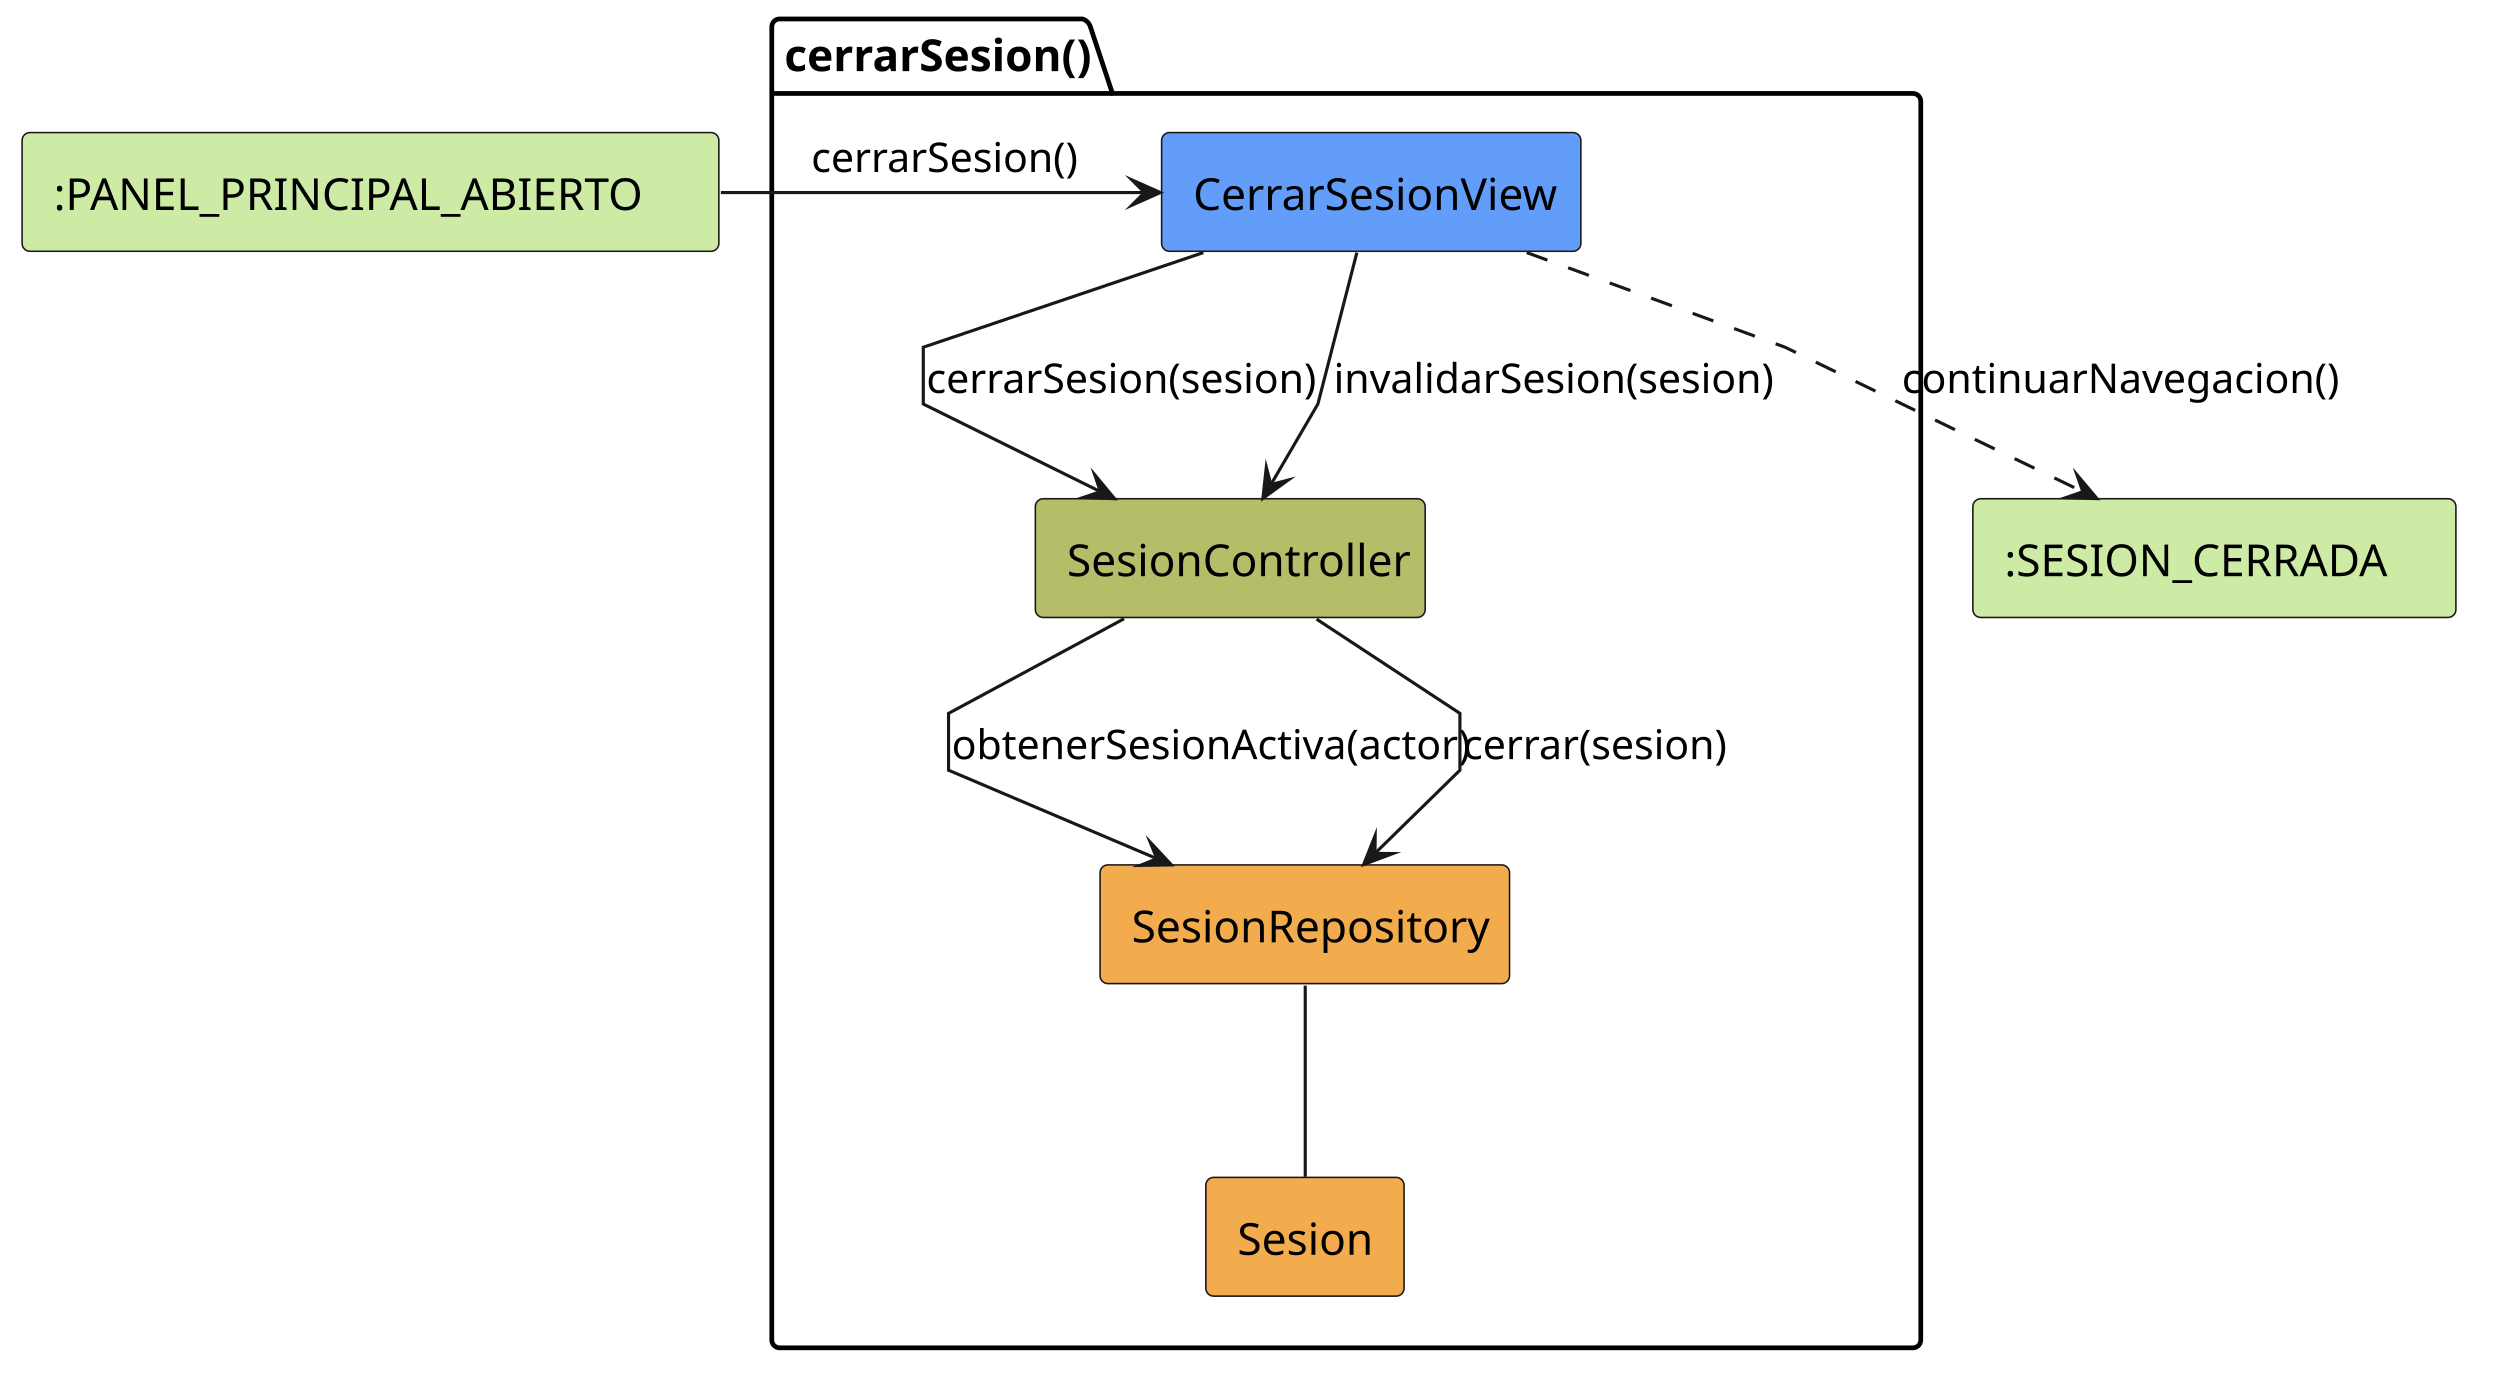
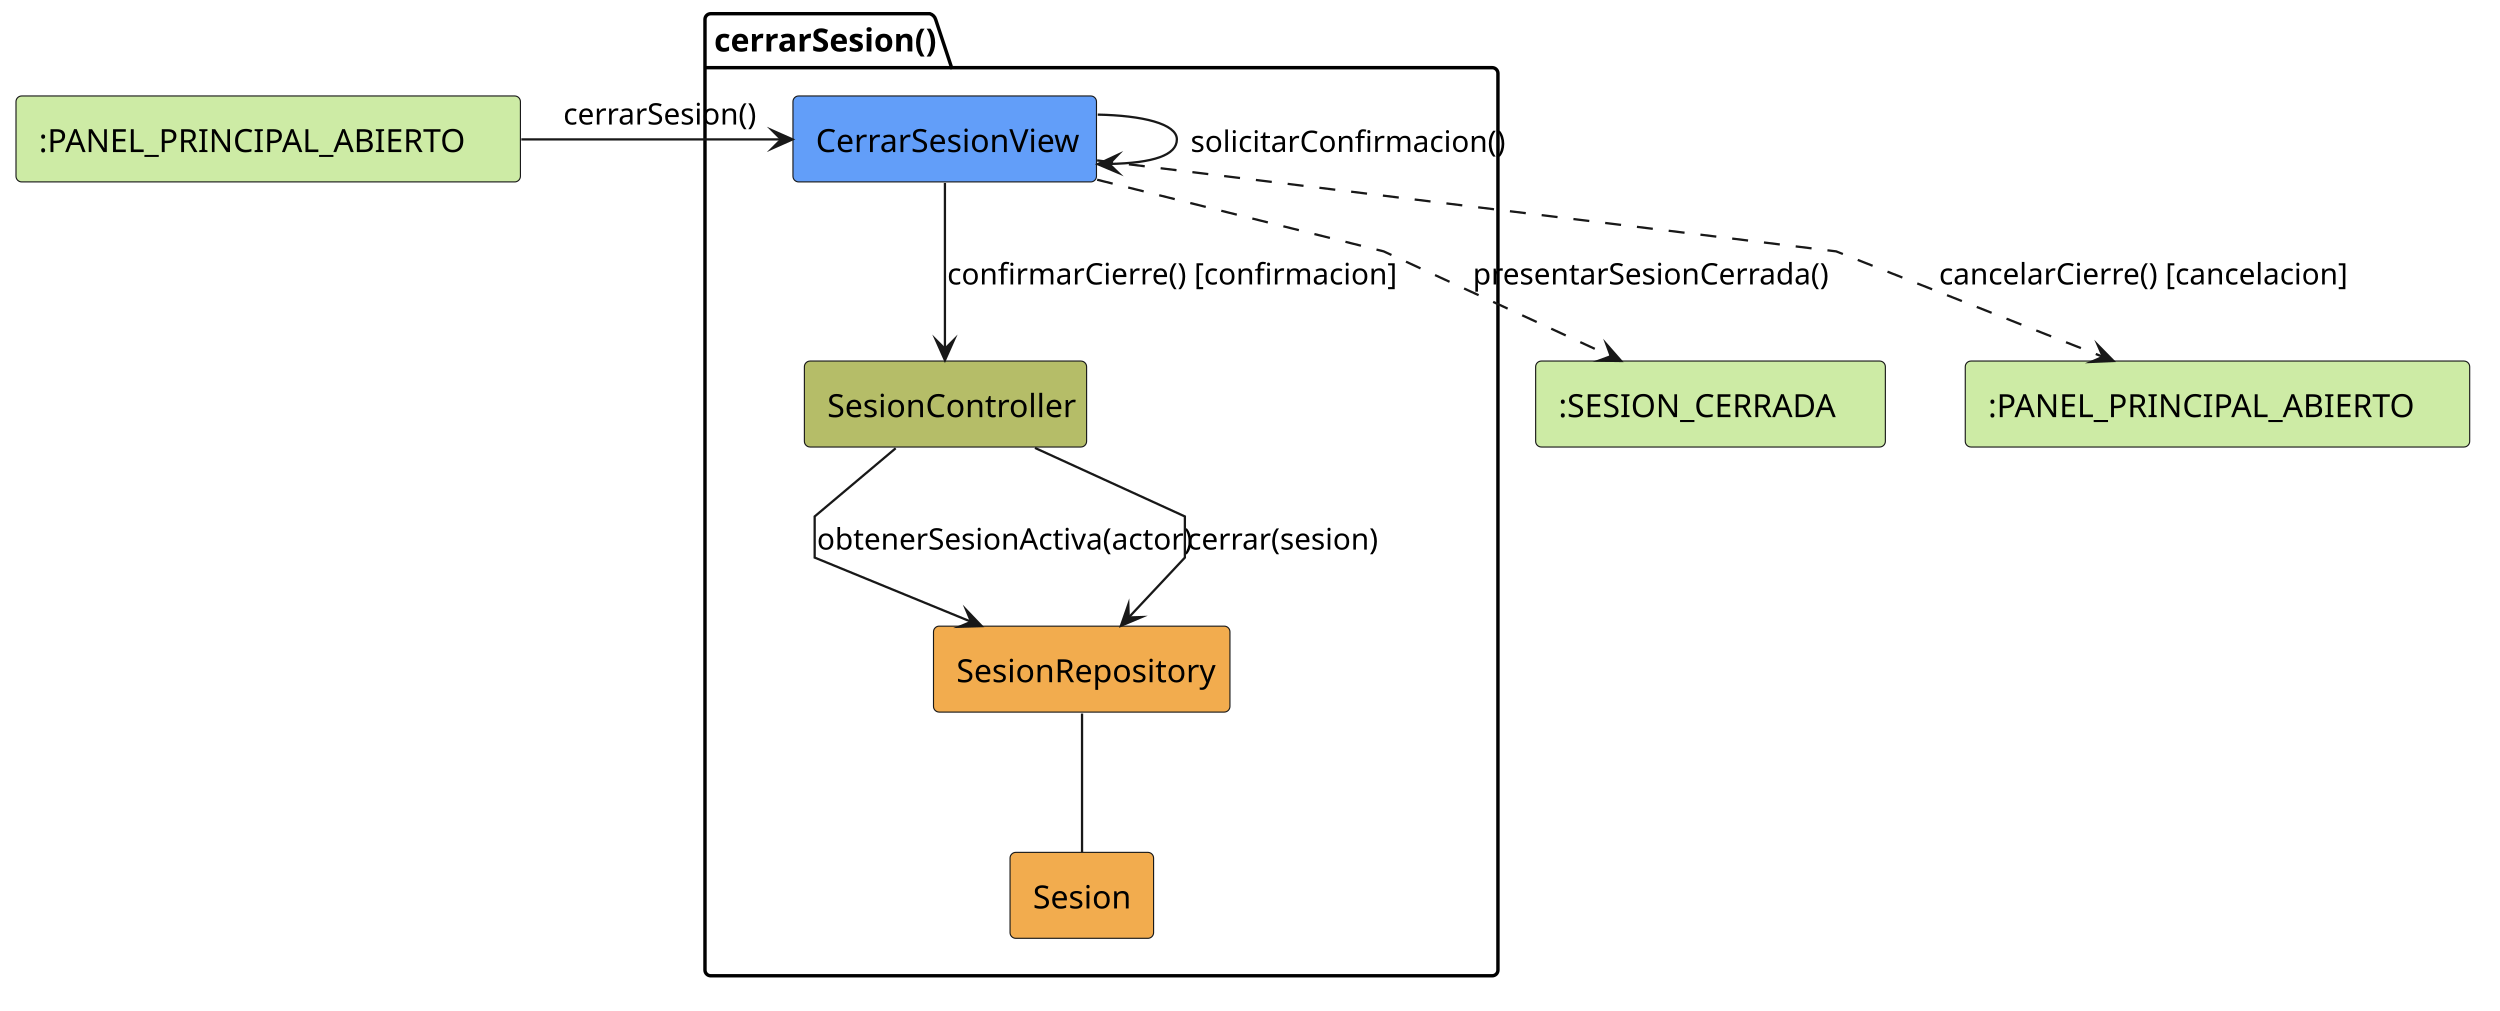
- <svg xmlns="http://www.w3.org/2000/svg" contentStyleType="text/css" data-diagram-type="DESCRIPTION" height="442px" preserveAspectRatio="none" style="width:792px;height:442px;background:#FFFFFF;" version="1.1" viewBox="0 0 792 442" width="792px" zoomAndPan="magnify">
+ <svg xmlns="http://www.w3.org/2000/svg" contentStyleType="text/css" data-diagram-type="DESCRIPTION" height="442px" preserveAspectRatio="none" style="width:1094px;height:442px;background:#FFFFFF;" version="1.1" viewBox="0 0 1094 442" width="1094px" zoomAndPan="magnify">
  <defs />
  <g>
    <g class="cluster" data-qualified-name="cerrarSesion" data-source-line="4" id="ent0002">
-       <path d="M247,6 L342.931,6 A3.75,3.75 0 0 1 345.431,8.5 L352.431,29.609 L606,29.609 A2.5,2.5 0 0 1 608.5,32.109 L608.5,424.5 A2.5,2.5 0 0 1 606,427 L247,427 A2.5,2.5 0 0 1 244.5,424.5 L244.5,8.5 A2.5,2.5 0 0 1 247,6" fill="none" style="stroke:#000000;stroke-width:1.5;" />
-       <line style="stroke:#000000;stroke-width:1.5;" x1="244.5" x2="352.431" y1="29.609" y2="29.609" />
-       <text fill="#000000" font-family="sans-serif" font-size="14" font-weight="700" lengthAdjust="spacing" textLength="94.931" x="248.5" y="22.533">cerrarSesion()</text>
+       <path d="M311,6 L406.931,6 A3.75,3.75 0 0 1 409.431,8.5 L416.431,29.609 L653,29.609 A2.5,2.5 0 0 1 655.5,32.109 L655.5,424.5 A2.5,2.5 0 0 1 653,427 L311,427 A2.5,2.5 0 0 1 308.5,424.5 L308.5,8.5 A2.5,2.5 0 0 1 311,6" fill="none" style="stroke:#000000;stroke-width:1.5;" />
+       <line style="stroke:#000000;stroke-width:1.5;" x1="308.5" x2="416.431" y1="29.609" y2="29.609" />
+       <text fill="#000000" font-family="sans-serif" font-size="14" font-weight="700" lengthAdjust="spacing" textLength="94.931" x="312.5" y="22.533">cerrarSesion()</text>
    </g>
    <g class="entity" data-qualified-name="cerrarSesion.CerrarSesionView" data-source-line="5" id="ent0003">
-       <rect fill="#629EF9" height="37.609" rx="2.5" ry="2.5" style="stroke:#181818;stroke-width:0.5;" width="132.82" x="368" y="42" />
-       <text fill="#000000" font-family="sans-serif" font-size="14" lengthAdjust="spacing" textLength="112.82" x="378" y="66.533">CerrarSesionView</text>
+       <rect fill="#629EF9" height="37.609" rx="2.5" ry="2.5" style="stroke:#181818;stroke-width:0.5;" width="132.82" x="347" y="42" />
+       <text fill="#000000" font-family="sans-serif" font-size="14" lengthAdjust="spacing" textLength="112.82" x="357" y="66.533">CerrarSesionView</text>
    </g>
    <g class="entity" data-qualified-name="cerrarSesion.SesionController" data-source-line="6" id="ent0004">
-       <rect fill="#B5BD68" height="37.609" rx="2.5" ry="2.5" style="stroke:#181818;stroke-width:0.5;" width="123.496" x="328" y="158" />
-       <text fill="#000000" font-family="sans-serif" font-size="14" lengthAdjust="spacing" textLength="103.496" x="338" y="182.533">SesionController</text>
+       <rect fill="#B5BD68" height="37.609" rx="2.5" ry="2.5" style="stroke:#181818;stroke-width:0.5;" width="123.496" x="352" y="158" />
+       <text fill="#000000" font-family="sans-serif" font-size="14" lengthAdjust="spacing" textLength="103.496" x="362" y="182.533">SesionController</text>
    </g>
    <g class="entity" data-qualified-name="cerrarSesion.SesionRepository" data-source-line="7" id="ent0005">
-       <rect fill="#F2AC4E" height="37.609" rx="2.5" ry="2.5" style="stroke:#181818;stroke-width:0.5;" width="129.724" x="348.5" y="274" />
-       <text fill="#000000" font-family="sans-serif" font-size="14" lengthAdjust="spacing" textLength="109.724" x="358.5" y="298.533">SesionRepository</text>
+       <rect fill="#F2AC4E" height="37.609" rx="2.5" ry="2.5" style="stroke:#181818;stroke-width:0.5;" width="129.724" x="408.5" y="274" />
+       <text fill="#000000" font-family="sans-serif" font-size="14" lengthAdjust="spacing" textLength="109.724" x="418.5" y="298.533">SesionRepository</text>
    </g>
    <g class="entity" data-qualified-name="cerrarSesion.Sesion" data-source-line="8" id="ent0006">
-       <rect fill="#F2AC4E" height="37.609" rx="2.5" ry="2.5" style="stroke:#181818;stroke-width:0.5;" width="62.807" x="382" y="373" />
-       <text fill="#000000" font-family="sans-serif" font-size="14" lengthAdjust="spacing" textLength="42.807" x="392" y="397.533">Sesion</text>
+       <rect fill="#F2AC4E" height="37.609" rx="2.5" ry="2.5" style="stroke:#181818;stroke-width:0.5;" width="62.807" x="442" y="373" />
+       <text fill="#000000" font-family="sans-serif" font-size="14" lengthAdjust="spacing" textLength="42.807" x="452" y="397.533">Sesion</text>
    </g>
    <g class="entity" data-qualified-name="EstadoEntrada" data-source-line="3" id="ent0001">
      <rect fill="#CDEBA5" height="37.609" rx="2.5" ry="2.5" style="stroke:#181818;stroke-width:0.5;" width="220.737" x="7" y="42" />
      <text fill="#000000" font-family="sans-serif" font-size="14" lengthAdjust="spacing" textLength="200.737" x="17" y="66.533">:PANEL_PRINCIPAL_ABIERTO</text>
    </g>
    <g class="entity" data-qualified-name="EstadoSalida" data-source-line="11" id="ent0007">
-       <rect fill="#CDEBA5" height="37.609" rx="2.5" ry="2.5" style="stroke:#181818;stroke-width:0.5;" width="153.034" x="625" y="158" />
-       <text fill="#000000" font-family="sans-serif" font-size="14" lengthAdjust="spacing" textLength="133.034" x="635" y="182.533">:SESION_CERRADA</text>
+       <rect fill="#CDEBA5" height="37.609" rx="2.5" ry="2.5" style="stroke:#181818;stroke-width:0.5;" width="153.034" x="672" y="158" />
+       <text fill="#000000" font-family="sans-serif" font-size="14" lengthAdjust="spacing" textLength="133.034" x="682" y="182.533">:SESION_CERRADA</text>
    </g>
-     <g class="link" data-entity-1="ent0001" data-entity-2="ent0003" data-link-type="dependency" data-source-line="14" id="lnk8">
-       <path d="M228.37,61 C274.79,61 322.22,61 362.59,61" fill="none" id="EstadoEntrada-to-CerrarSesionView" style="stroke:#181818;stroke-width:1;" />
-       <polygon fill="#181818" points="367.59,61,358.59,57,362.59,61,358.59,65,367.59,61" style="stroke:#181818;stroke-width:1;stroke-linejoin:miter;stroke-miterlimit:10;" />
-       <text fill="#000000" font-family="sans-serif" font-size="13" lengthAdjust="spacing" textLength="82.355" x="257" y="54.495">cerrarSesion()</text>
+     <g class="entity" data-qualified-name="EstadoCancelacion" data-source-line="12" id="ent0008">
+       <rect fill="#CDEBA5" height="37.609" rx="2.5" ry="2.5" style="stroke:#181818;stroke-width:0.5;" width="220.737" x="860" y="158" />
+       <text fill="#000000" font-family="sans-serif" font-size="14" lengthAdjust="spacing" textLength="200.737" x="870" y="182.533">:PANEL_PRINCIPAL_ABIERTO</text>
    </g>
-     <g class="link" data-entity-1="ent0003" data-entity-2="ent0004" data-link-type="dependency" data-source-line="16" id="lnk9">
-       <path d="M381.22,80.01 C340.93,93.63 292.5,110 292.5,110 C292.5,110 292.5,128 292.5,128 C292.5,128 321.099,142.152 348.619,155.772" fill="none" id="CerrarSesionView-to-SesionController" style="stroke:#181818;stroke-width:1;" />
-       <polygon fill="#181818" points="353.1,157.99,346.808,150.413,348.619,155.772,343.26,157.583,353.1,157.99" style="stroke:#181818;stroke-width:1;stroke-linejoin:miter;stroke-miterlimit:10;" />
-       <text fill="#000000" font-family="sans-serif" font-size="13" lengthAdjust="spacing" textLength="119.933" x="293.5" y="124.495">cerrarSesion(sesion)</text>
+     <g class="link" data-entity-1="ent0001" data-entity-2="ent0003" data-link-type="dependency" data-source-line="15" id="lnk9">
+       <path d="M228.14,61 C268.04,61 306.82,61 341.81,61" fill="none" id="EstadoEntrada-to-CerrarSesionView" style="stroke:#181818;stroke-width:1;" />
+       <polygon fill="#181818" points="346.81,61,337.81,57,341.81,61,337.81,65,346.81,61" style="stroke:#181818;stroke-width:1;stroke-linejoin:miter;stroke-miterlimit:10;" />
+       <text fill="#000000" font-family="sans-serif" font-size="13" lengthAdjust="spacing" textLength="82.355" x="246.5" y="54.495">cerrarSesion()</text>
    </g>
-     <g class="link" data-entity-1="ent0003" data-entity-2="ent0004" data-link-type="dependency" data-source-line="17" id="lnk10">
-       <path d="M429.85,80.03 C424.82,99.58 417.5,128 417.5,128 C417.5,128 410.528,139.94 402.608,153.53" fill="none" id="CerrarSesionView-to-SesionController-1" style="stroke:#181818;stroke-width:1;" />
-       <polygon fill="#181818" points="400.09,157.85,408.078,152.088,402.608,153.53,401.166,148.06,400.09,157.85" style="stroke:#181818;stroke-width:1;stroke-linejoin:miter;stroke-miterlimit:10;" />
-       <text fill="#000000" font-family="sans-serif" font-size="13" lengthAdjust="spacing" textLength="134.399" x="422.5" y="124.495">invalidarSesion(sesion)</text>
+     <g class="link" data-entity-1="ent0003" data-entity-2="ent0003" data-link-type="dependency" data-source-line="17" id="lnk10">
+       <path d="M480.37,50.16 C499.88,50.53 515,54.15 515,61 C515,67.85 504.879,71.375 485.369,71.745" fill="none" id="CerrarSesionView-to-CerrarSesionView" style="stroke:#181818;stroke-width:1;" />
+       <polygon fill="#181818" points="480.37,71.84,489.444,75.669,485.369,71.745,489.293,67.67,480.37,71.84" style="stroke:#181818;stroke-width:1;stroke-linejoin:miter;stroke-miterlimit:10;" />
+       <text fill="#000000" font-family="sans-serif" font-size="13" lengthAdjust="spacing" textLength="129.308" x="521" y="66.495">solicitarConfirmacion()</text>
    </g>
-     <g class="link" data-entity-1="ent0004" data-entity-2="ent0005" data-link-type="dependency" data-source-line="18" id="lnk11">
-       <path d="M356.11,196.01 C330.85,209.63 300.5,226 300.5,226 C300.5,226 300.5,244 300.5,244 C300.5,244 334.438,258.415 366.498,272.035" fill="none" id="SesionController-to-SesionRepository" style="stroke:#181818;stroke-width:1;" />
-       <polygon fill="#181818" points="371.1,273.99,364.38,266.789,366.498,272.035,361.252,274.152,371.1,273.99" style="stroke:#181818;stroke-width:1;stroke-linejoin:miter;stroke-miterlimit:10;" />
-       <text fill="#000000" font-family="sans-serif" font-size="13" lengthAdjust="spacing" textLength="156.8" x="301.5" y="240.495">obtenerSesionActiva(actor)</text>
+     <g class="link" data-entity-1="ent0003" data-entity-2="ent0008" data-link-type="dependency" data-source-line="18" id="lnk11">
+       <path d="M480.1,70.2 C591.49,83.91 803.5,110 803.5,110 C803.5,110 870.77,136.582 920.22,156.132" fill="none" id="CerrarSesionView-to-EstadoCancelacion" style="stroke:#181818;stroke-width:1;stroke-dasharray:7,7;" />
+       <polygon fill="#181818" points="924.87,157.97,917.971,150.941,920.22,156.132,915.03,158.381,924.87,157.97" style="stroke:#181818;stroke-width:1;stroke-linejoin:miter;stroke-miterlimit:10;" />
+       <text fill="#000000" font-family="sans-serif" font-size="13" lengthAdjust="spacing" textLength="172.682" x="848.5" y="124.495">cancelarCierre() [cancelacion]</text>
    </g>
-     <g class="link" data-entity-1="ent0004" data-entity-2="ent0005" data-link-type="dependency" data-source-line="19" id="lnk12">
-       <path d="M417.1,196.15 C437.77,209.74 462.5,226 462.5,226 C462.5,226 462.5,244 462.5,244 C462.5,244 449.473,256.762 435.593,270.352" fill="none" id="SesionController-to-SesionRepository-1" style="stroke:#181818;stroke-width:1;" />
-       <polygon fill="#181818" points="432.02,273.85,441.249,270.412,435.593,270.352,435.652,264.695,432.02,273.85" style="stroke:#181818;stroke-width:1;stroke-linejoin:miter;stroke-miterlimit:10;" />
-       <text fill="#000000" font-family="sans-serif" font-size="13" lengthAdjust="spacing" textLength="80.184" x="463.5" y="240.495">cerrar(sesion)</text>
+     <g class="link" data-entity-1="ent0003" data-entity-2="ent0004" data-link-type="dependency" data-source-line="19" id="lnk12">
+       <path d="M413.5,80.06 C413.5,101.28 413.5,131.3 413.5,152.64" fill="none" id="CerrarSesionView-to-SesionController" style="stroke:#181818;stroke-width:1;" />
+       <polygon fill="#181818" points="413.5,157.64,417.5,148.64,413.5,152.64,409.5,148.64,413.5,157.64" style="stroke:#181818;stroke-width:1;stroke-linejoin:miter;stroke-miterlimit:10;" />
+       <text fill="#000000" font-family="sans-serif" font-size="13" lengthAdjust="spacing" textLength="182.762" x="414.5" y="124.495">confirmarCierre() [confirmacion]</text>
    </g>
-     <g class="link" data-entity-1="ent0005" data-entity-2="ent0006" data-link-type="association" data-source-line="20" id="lnk13">
-       <path d="M413.5,312.24 C413.5,329.59 413.5,355.52 413.5,372.84" fill="none" id="SesionRepository-Sesion" style="stroke:#181818;stroke-width:1;" />
+     <g class="link" data-entity-1="ent0004" data-entity-2="ent0005" data-link-type="dependency" data-source-line="20" id="lnk13">
+       <path d="M391.95,196.15 C375.81,209.74 356.5,226 356.5,226 C356.5,226 356.5,244 356.5,244 C356.5,244 391.774,258.472 424.974,272.092" fill="none" id="SesionController-to-SesionRepository" style="stroke:#181818;stroke-width:1;" />
+       <polygon fill="#181818" points="429.6,273.99,422.792,266.873,424.974,272.092,419.755,274.275,429.6,273.99" style="stroke:#181818;stroke-width:1;stroke-linejoin:miter;stroke-miterlimit:10;" />
+       <text fill="#000000" font-family="sans-serif" font-size="13" lengthAdjust="spacing" textLength="156.8" x="357.5" y="240.495">obtenerSesionActiva(actor)</text>
    </g>
-     <g class="link" data-entity-1="ent0003" data-entity-2="ent0007" data-link-type="dependency" data-source-line="21" id="lnk14">
-       <path d="M483.65,80.01 C520.82,93.63 565.5,110 565.5,110 C565.5,110 619.572,136.236 659.842,155.786" fill="none" id="CerrarSesionView-to-EstadoSalida" style="stroke:#181818;stroke-width:1;stroke-dasharray:7,7;" />
-       <polygon fill="#181818" points="664.34,157.97,657.991,150.441,659.842,155.786,654.497,157.638,664.34,157.97" style="stroke:#181818;stroke-width:1;stroke-linejoin:miter;stroke-miterlimit:10;" />
-       <text fill="#000000" font-family="sans-serif" font-size="13" lengthAdjust="spacing" textLength="130.793" x="602.5" y="124.495">continuarNavegacion()</text>
+     <g class="link" data-entity-1="ent0004" data-entity-2="ent0005" data-link-type="dependency" data-source-line="21" id="lnk14">
+       <path d="M452.9,196.01 C482.69,209.63 518.5,226 518.5,226 C518.5,226 518.5,244 518.5,244 C518.5,244 506.681,256.614 493.931,270.204" fill="none" id="SesionController-to-SesionRepository-1" style="stroke:#181818;stroke-width:1;" />
+       <polygon fill="#181818" points="490.51,273.85,499.585,270.023,493.931,270.204,493.751,264.55,490.51,273.85" style="stroke:#181818;stroke-width:1;stroke-linejoin:miter;stroke-miterlimit:10;" />
+       <text fill="#000000" font-family="sans-serif" font-size="13" lengthAdjust="spacing" textLength="80.184" x="519.5" y="240.495">cerrar(sesion)</text>
+     </g>
+     <g class="link" data-entity-1="ent0005" data-entity-2="ent0006" data-link-type="association" data-source-line="22" id="lnk15">
+       <path d="M473.5,312.24 C473.5,329.59 473.5,355.52 473.5,372.84" fill="none" id="SesionRepository-Sesion" style="stroke:#181818;stroke-width:1;" />
+     </g>
+     <g class="link" data-entity-1="ent0003" data-entity-2="ent0007" data-link-type="dependency" data-source-line="23" id="lnk16">
+       <path d="M480.11,78.65 C535.57,92.52 605.5,110 605.5,110 C605.5,110 662.54,136.324 704.88,155.874" fill="none" id="CerrarSesionView-to-EstadoSalida" style="stroke:#181818;stroke-width:1;stroke-dasharray:7,7;" />
+       <polygon fill="#181818" points="709.42,157.97,702.926,150.566,704.88,155.874,699.572,157.829,709.42,157.97" style="stroke:#181818;stroke-width:1;stroke-linejoin:miter;stroke-miterlimit:10;" />
+       <text fill="#000000" font-family="sans-serif" font-size="13" lengthAdjust="spacing" textLength="150.293" x="644.5" y="124.495">presentarSesionCerrada()</text>
    </g>
  </g>
</svg>
